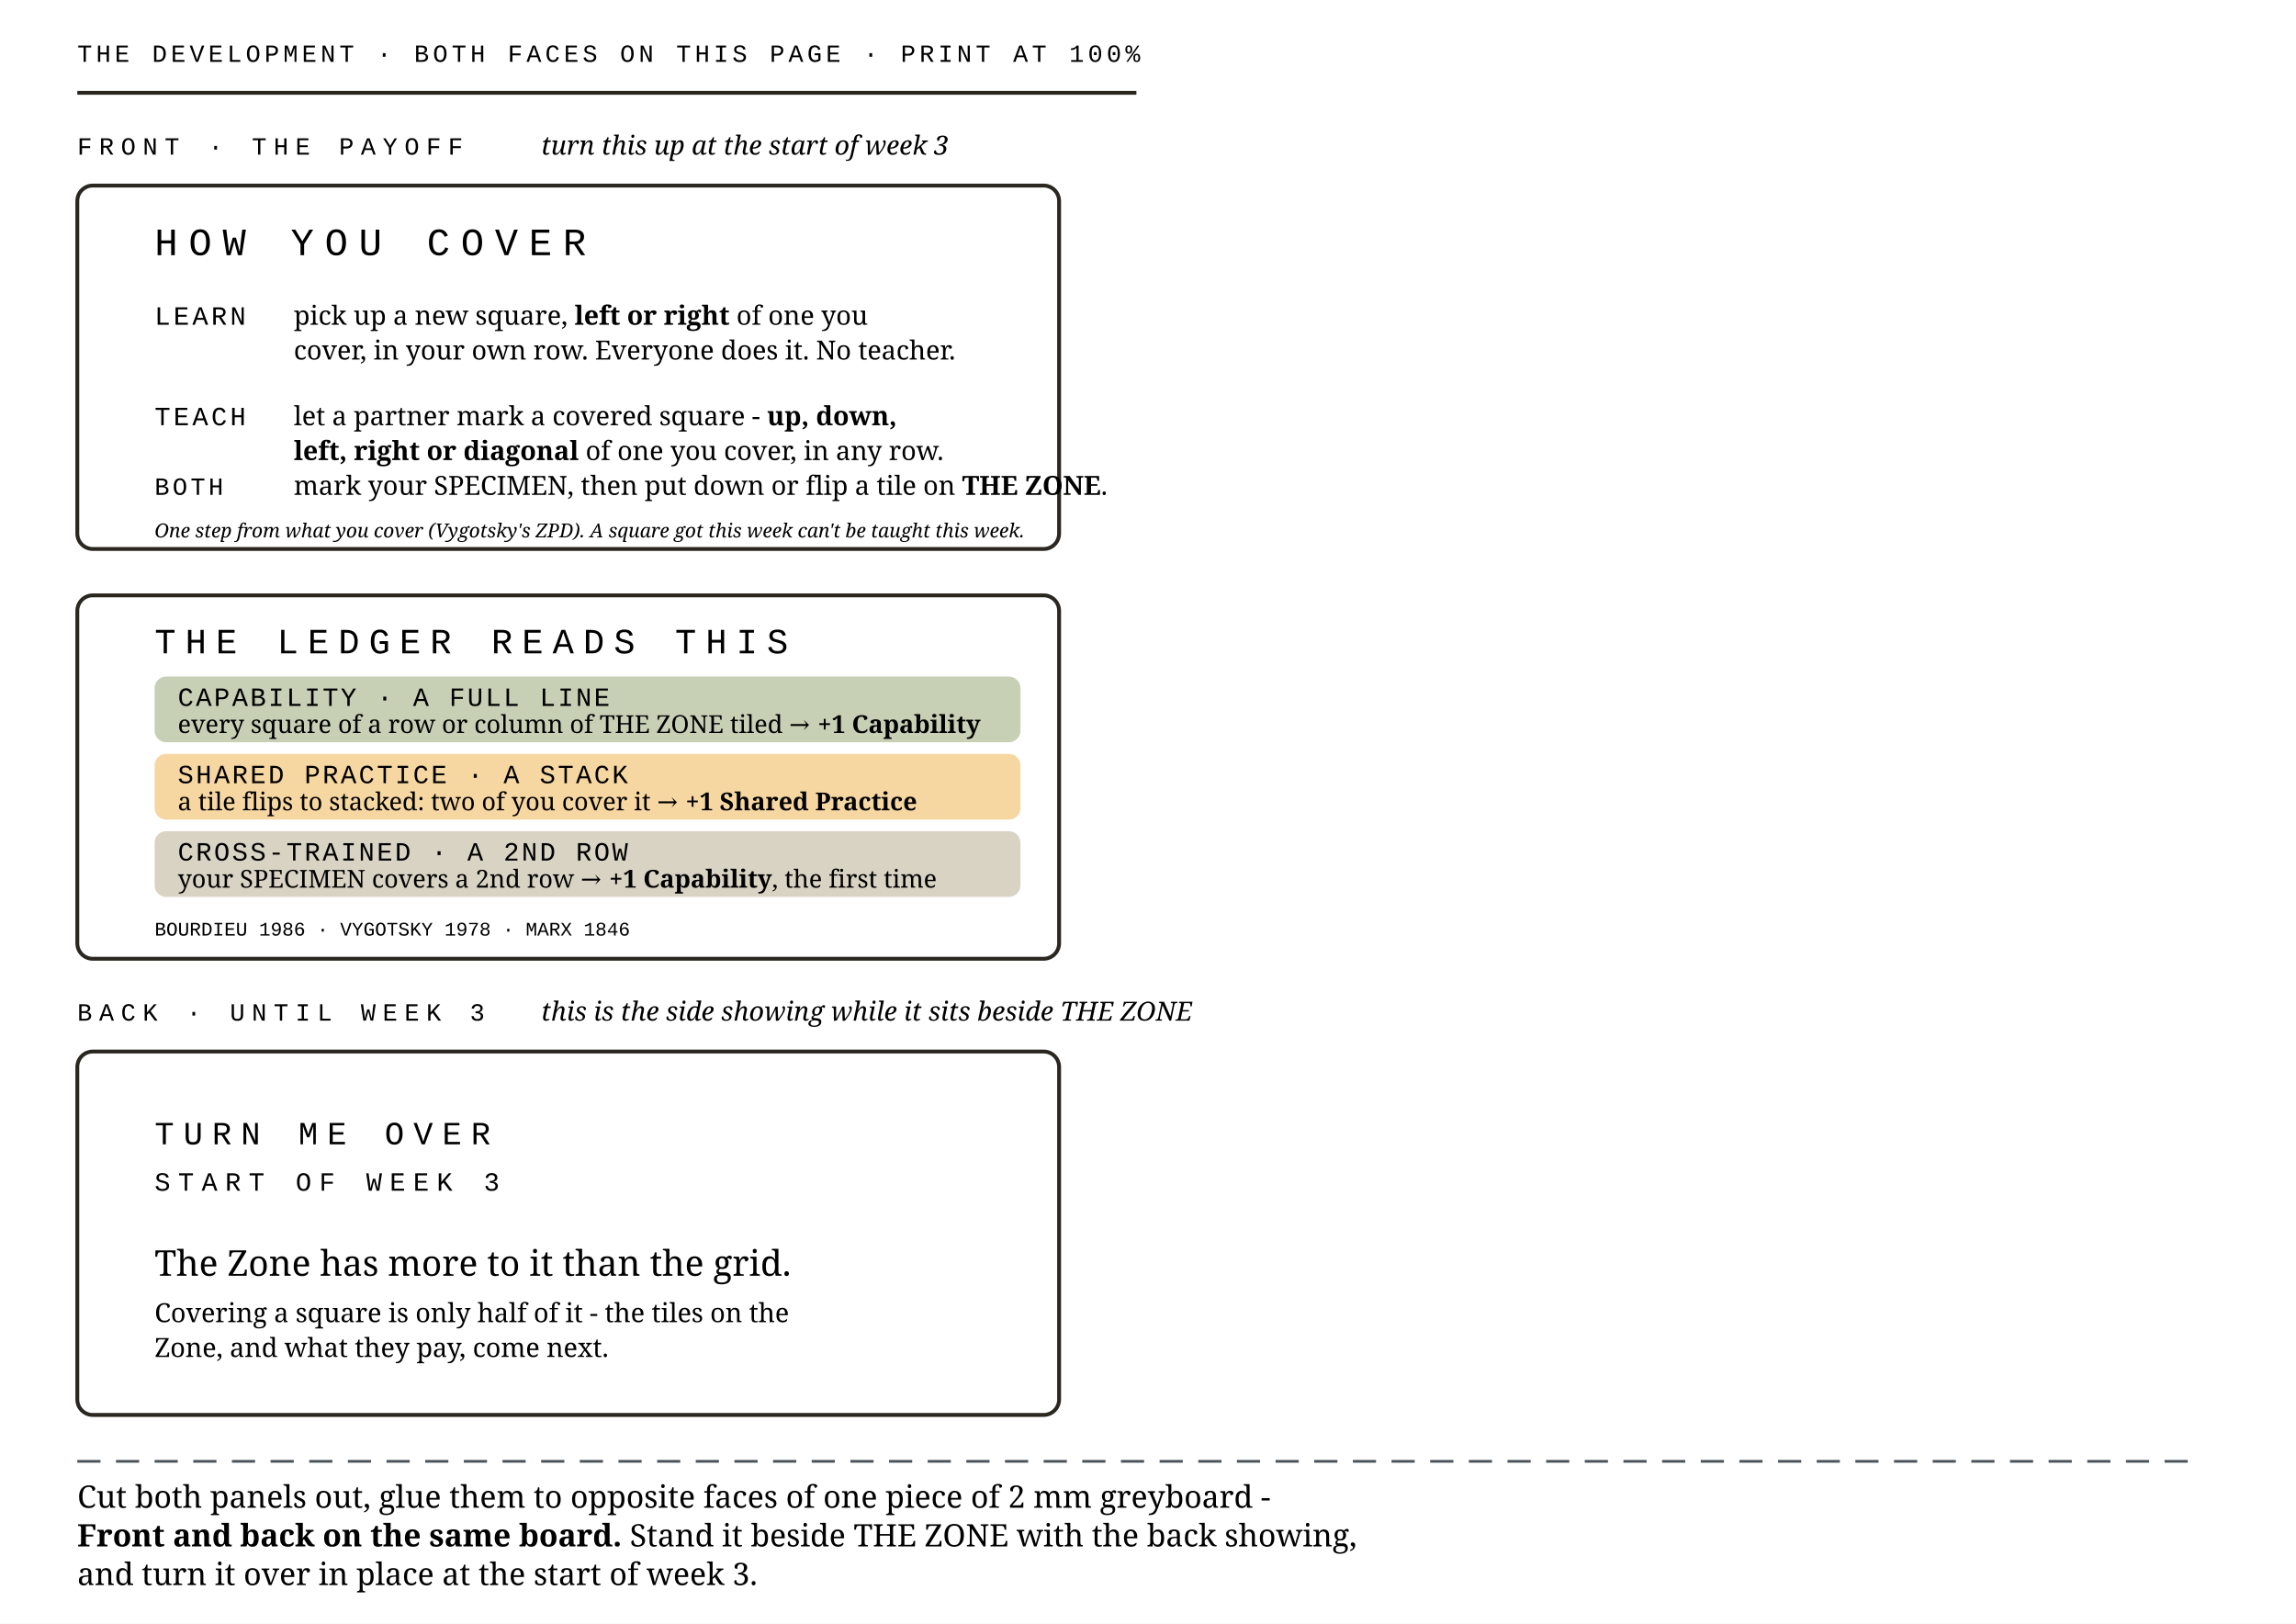
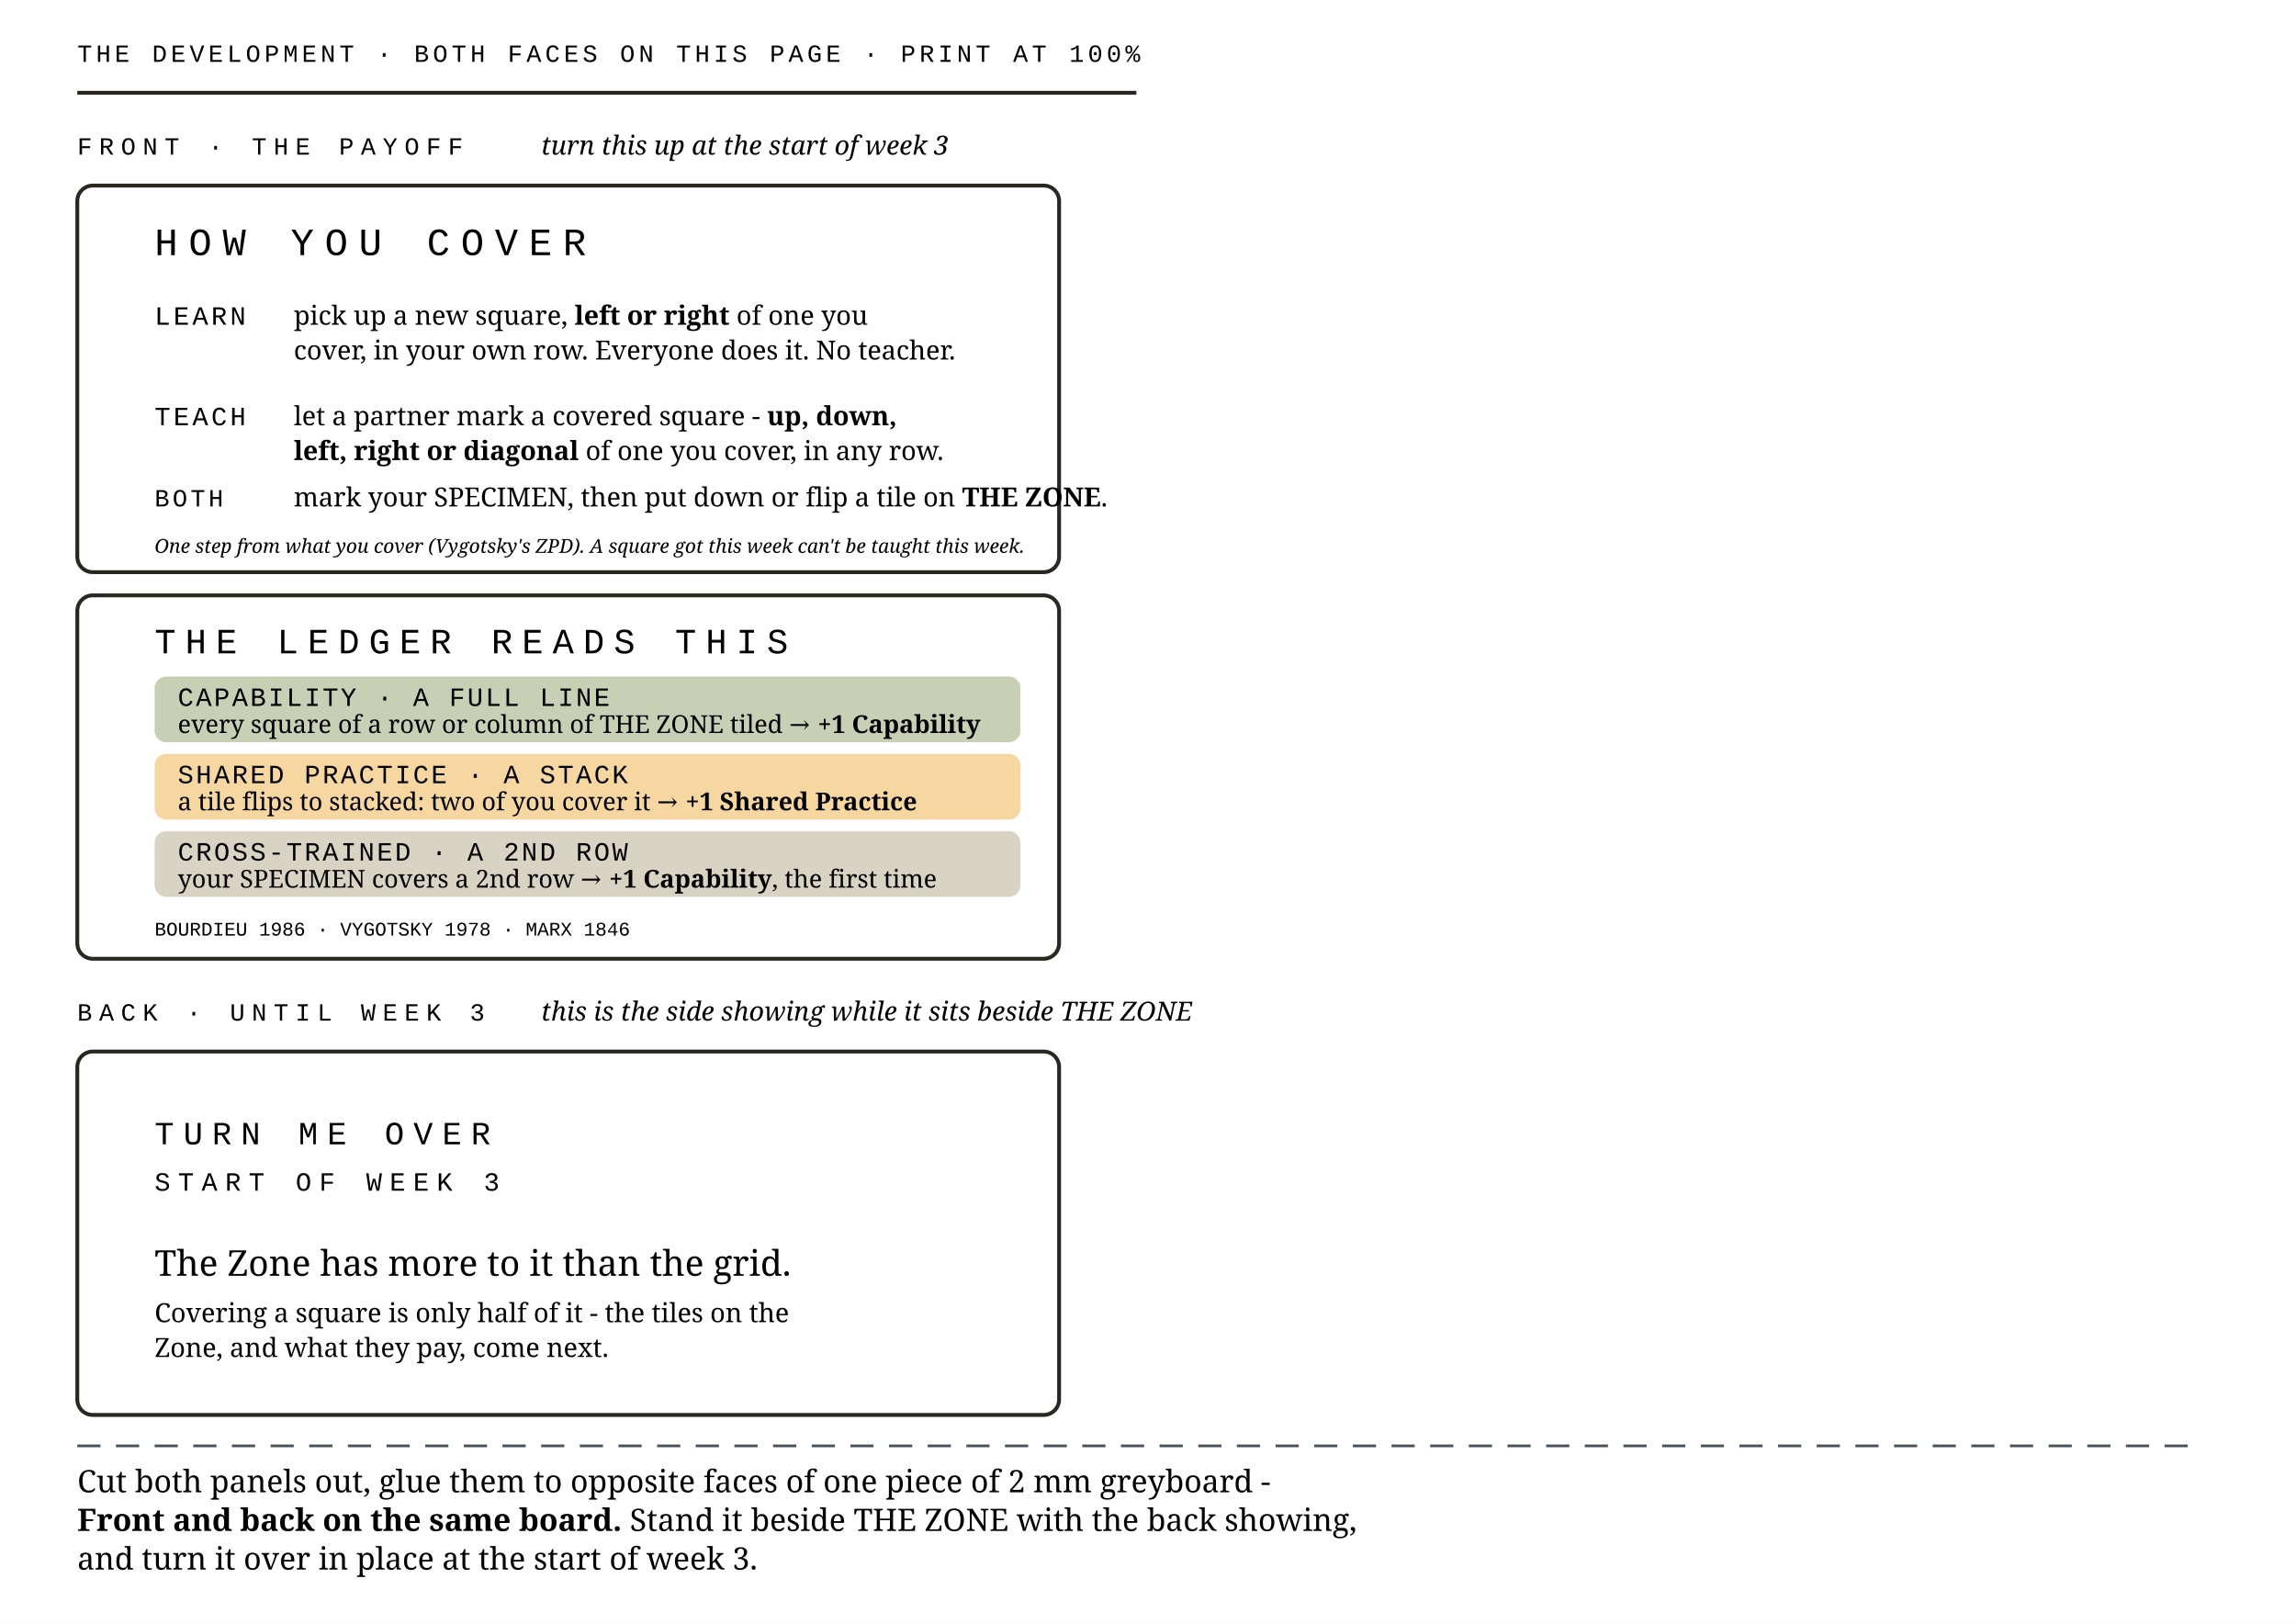
<svg xmlns="http://www.w3.org/2000/svg" width="297mm" height="210mm" viewBox="0 0 297 210">
  <style>
  .s { font-family:"EB Garamond",Garamond,Georgia,serif; fill:#000000; }
  .m { font-family:"IBM Plex Mono","Courier New",monospace; fill:#000000; }
  .r { stroke:#2A2620; stroke-width:.5; fill:none; }
  .q { fill:#000000; }
  .cut { fill:none; stroke:#4A5259; stroke-width:.35; stroke-dasharray:3 2; }
</style>
  <rect width="297" height="210" fill="#FFFFFF" />
  <text x="10" y="8" class="m" font-size="3.2" letter-spacing=".5">THE DEVELOPMENT · BOTH FACES ON THIS PAGE · PRINT AT 100%</text>
  <line x1="10" y1="12" x2="147" y2="12" class="r" />
  <text x="10" y="20" class="m" font-size="3.2" letter-spacing=".9">FRONT · THE PAYOFF</text>
  <text x="70" y="20" class="s" font-size="3.4" font-style="italic">turn this up at the start of week 3</text>
  <g id="the-development-front" transform="translate(0,4)">
-     <rect x="10" y="20" width="127" height="47" rx="2" class="r" />
+     <rect x="10" y="20" width="127" height="50" rx="2" class="r" />
    <text x="20" y="29" class="m" font-size="5" letter-spacing="1.4">HOW YOU COVER</text>
    <text x="20" y="38" class="m" font-size="3.4" letter-spacing=".4">LEARN</text>
    <text x="38" y="38" class="s" font-size="3.4">pick up a new square, <tspan font-weight="bold">left or right</tspan> of one you</text>
    <text x="38" y="42.5" class="s" font-size="3.4">cover, in your own row. Everyone does it. No teacher.</text>
    <text x="20" y="51" class="m" font-size="3.4" letter-spacing=".4">TEACH</text>
    <text x="38" y="51" class="s" font-size="3.4">let a partner mark a covered square - <tspan font-weight="bold">up, down,</tspan>
    </text>
    <text x="38" y="55.5" class="s" font-size="3.4">
      <tspan font-weight="bold">left, right or diagonal</tspan> of one you cover, in any row.</text>
-     <text x="20" y="60" class="m" font-size="3.2" letter-spacing=".4">BOTH</text>
-     <text x="38" y="60" class="s" font-size="3.4">mark your SPECIMEN, then put down or flip a tile on <tspan font-weight="bold">THE ZONE</tspan>.</text>
-     <text x="20" y="65.5" class="s q" font-size="2.5" font-style="italic">One step from what you cover (Vygotsky's ZPD). A square got this week can't be taught this week.</text>
+     <text x="20" y="61.5" class="m" font-size="3.2" letter-spacing=".4">BOTH</text>
+     <text x="38" y="61.5" class="s" font-size="3.4">mark your SPECIMEN, then put down or flip a tile on <tspan font-weight="bold">THE ZONE</tspan>.</text>
+     <text x="20" y="67.5" class="s q" font-size="2.5" font-style="italic">One step from what you cover (Vygotsky's ZPD). A square got this week can't be taught this week.</text>
    <rect x="10" y="73" width="127" height="47" rx="2" class="r" />
    <text x="20" y="80.5" class="m" font-size="4.6" letter-spacing="1.2">THE LEDGER READS THIS</text>
    <rect x="20" y="83.5" width="112" height="8.5" rx="1.5" fill="#C7CFB5" />
    <text x="23" y="87.3" class="m" font-size="3.4" letter-spacing=".3">CAPABILITY · A FULL LINE</text>
    <text x="23" y="90.8" class="s" font-size="3.2">every square of a row or column of THE ZONE tiled → <tspan font-weight="bold">+1 Capability</tspan>
    </text>
    <rect x="20" y="93.5" width="112" height="8.5" rx="1.5" fill="#F7D7A1" />
    <text x="23" y="97.3" class="m" font-size="3.4" letter-spacing=".3">SHARED PRACTICE · A STACK</text>
    <text x="23" y="100.8" class="s" font-size="3.2">a tile flips to stacked: two of you cover it → <tspan font-weight="bold">+1 Shared Practice</tspan>
    </text>
    <rect x="20" y="103.5" width="112" height="8.5" rx="1.5" fill="#D9D3C4" />
    <text x="23" y="107.3" class="m" font-size="3.4" letter-spacing=".3">CROSS-TRAINED · A 2ND ROW</text>
    <text x="23" y="110.8" class="s" font-size="3.2">your SPECIMEN covers a 2nd row → <tspan font-weight="bold">+1 Capability</tspan>, the first time</text>
    <text x="20" y="117" class="m q" font-size="2.5">BOURDIEU 1986 · VYGOTSKY 1978 · MARX 1846</text>
  </g>
  <text x="10" y="132" class="m" font-size="3.2" letter-spacing=".9">BACK · UNTIL WEEK 3</text>
  <text x="70" y="132" class="s" font-size="3.4" font-style="italic">this is the side showing while it sits beside THE ZONE</text>
  <g id="the-development-back" transform="translate(0,116)">
    <rect x="10" y="20" width="127" height="47" rx="2" class="r" />
    <text x="20" y="32" class="m q" font-size="4.2" letter-spacing="1.2">TURN ME OVER</text>
    <text x="20" y="38" class="m q" font-size="3.4" letter-spacing="1">START OF WEEK 3</text>
    <text x="20" y="49" class="s" font-size="4.6">The Zone has more to it than the grid.</text>
    <text x="20" y="55" class="s" font-size="3.4">Covering a square is only half of it - the tiles on the</text>
    <text x="20" y="59.5" class="s" font-size="3.4">Zone, and what they pay, come next.</text>
  </g>
-   <line x1="10" y1="189" x2="285" y2="189" class="cut" />
-   <text x="10" y="195" class="s" font-size="4">Cut both panels out, glue them to opposite faces of one piece of 2 mm greyboard -</text>
-   <text x="10" y="200" class="s" font-size="4">
+   <line x1="10" y1="187" x2="285" y2="187" class="cut" />
+   <text x="10" y="193" class="s" font-size="4">Cut both panels out, glue them to opposite faces of one piece of 2 mm greyboard -</text>
+   <text x="10" y="198" class="s" font-size="4">
    <tspan font-weight="bold">Front and back on the same board.</tspan> Stand it beside THE ZONE with the back showing,</text>
-   <text x="10" y="205" class="s" font-size="4">and turn it over in place at the start of week 3.</text>
+   <text x="10" y="203" class="s" font-size="4">and turn it over in place at the start of week 3.</text>
</svg>
